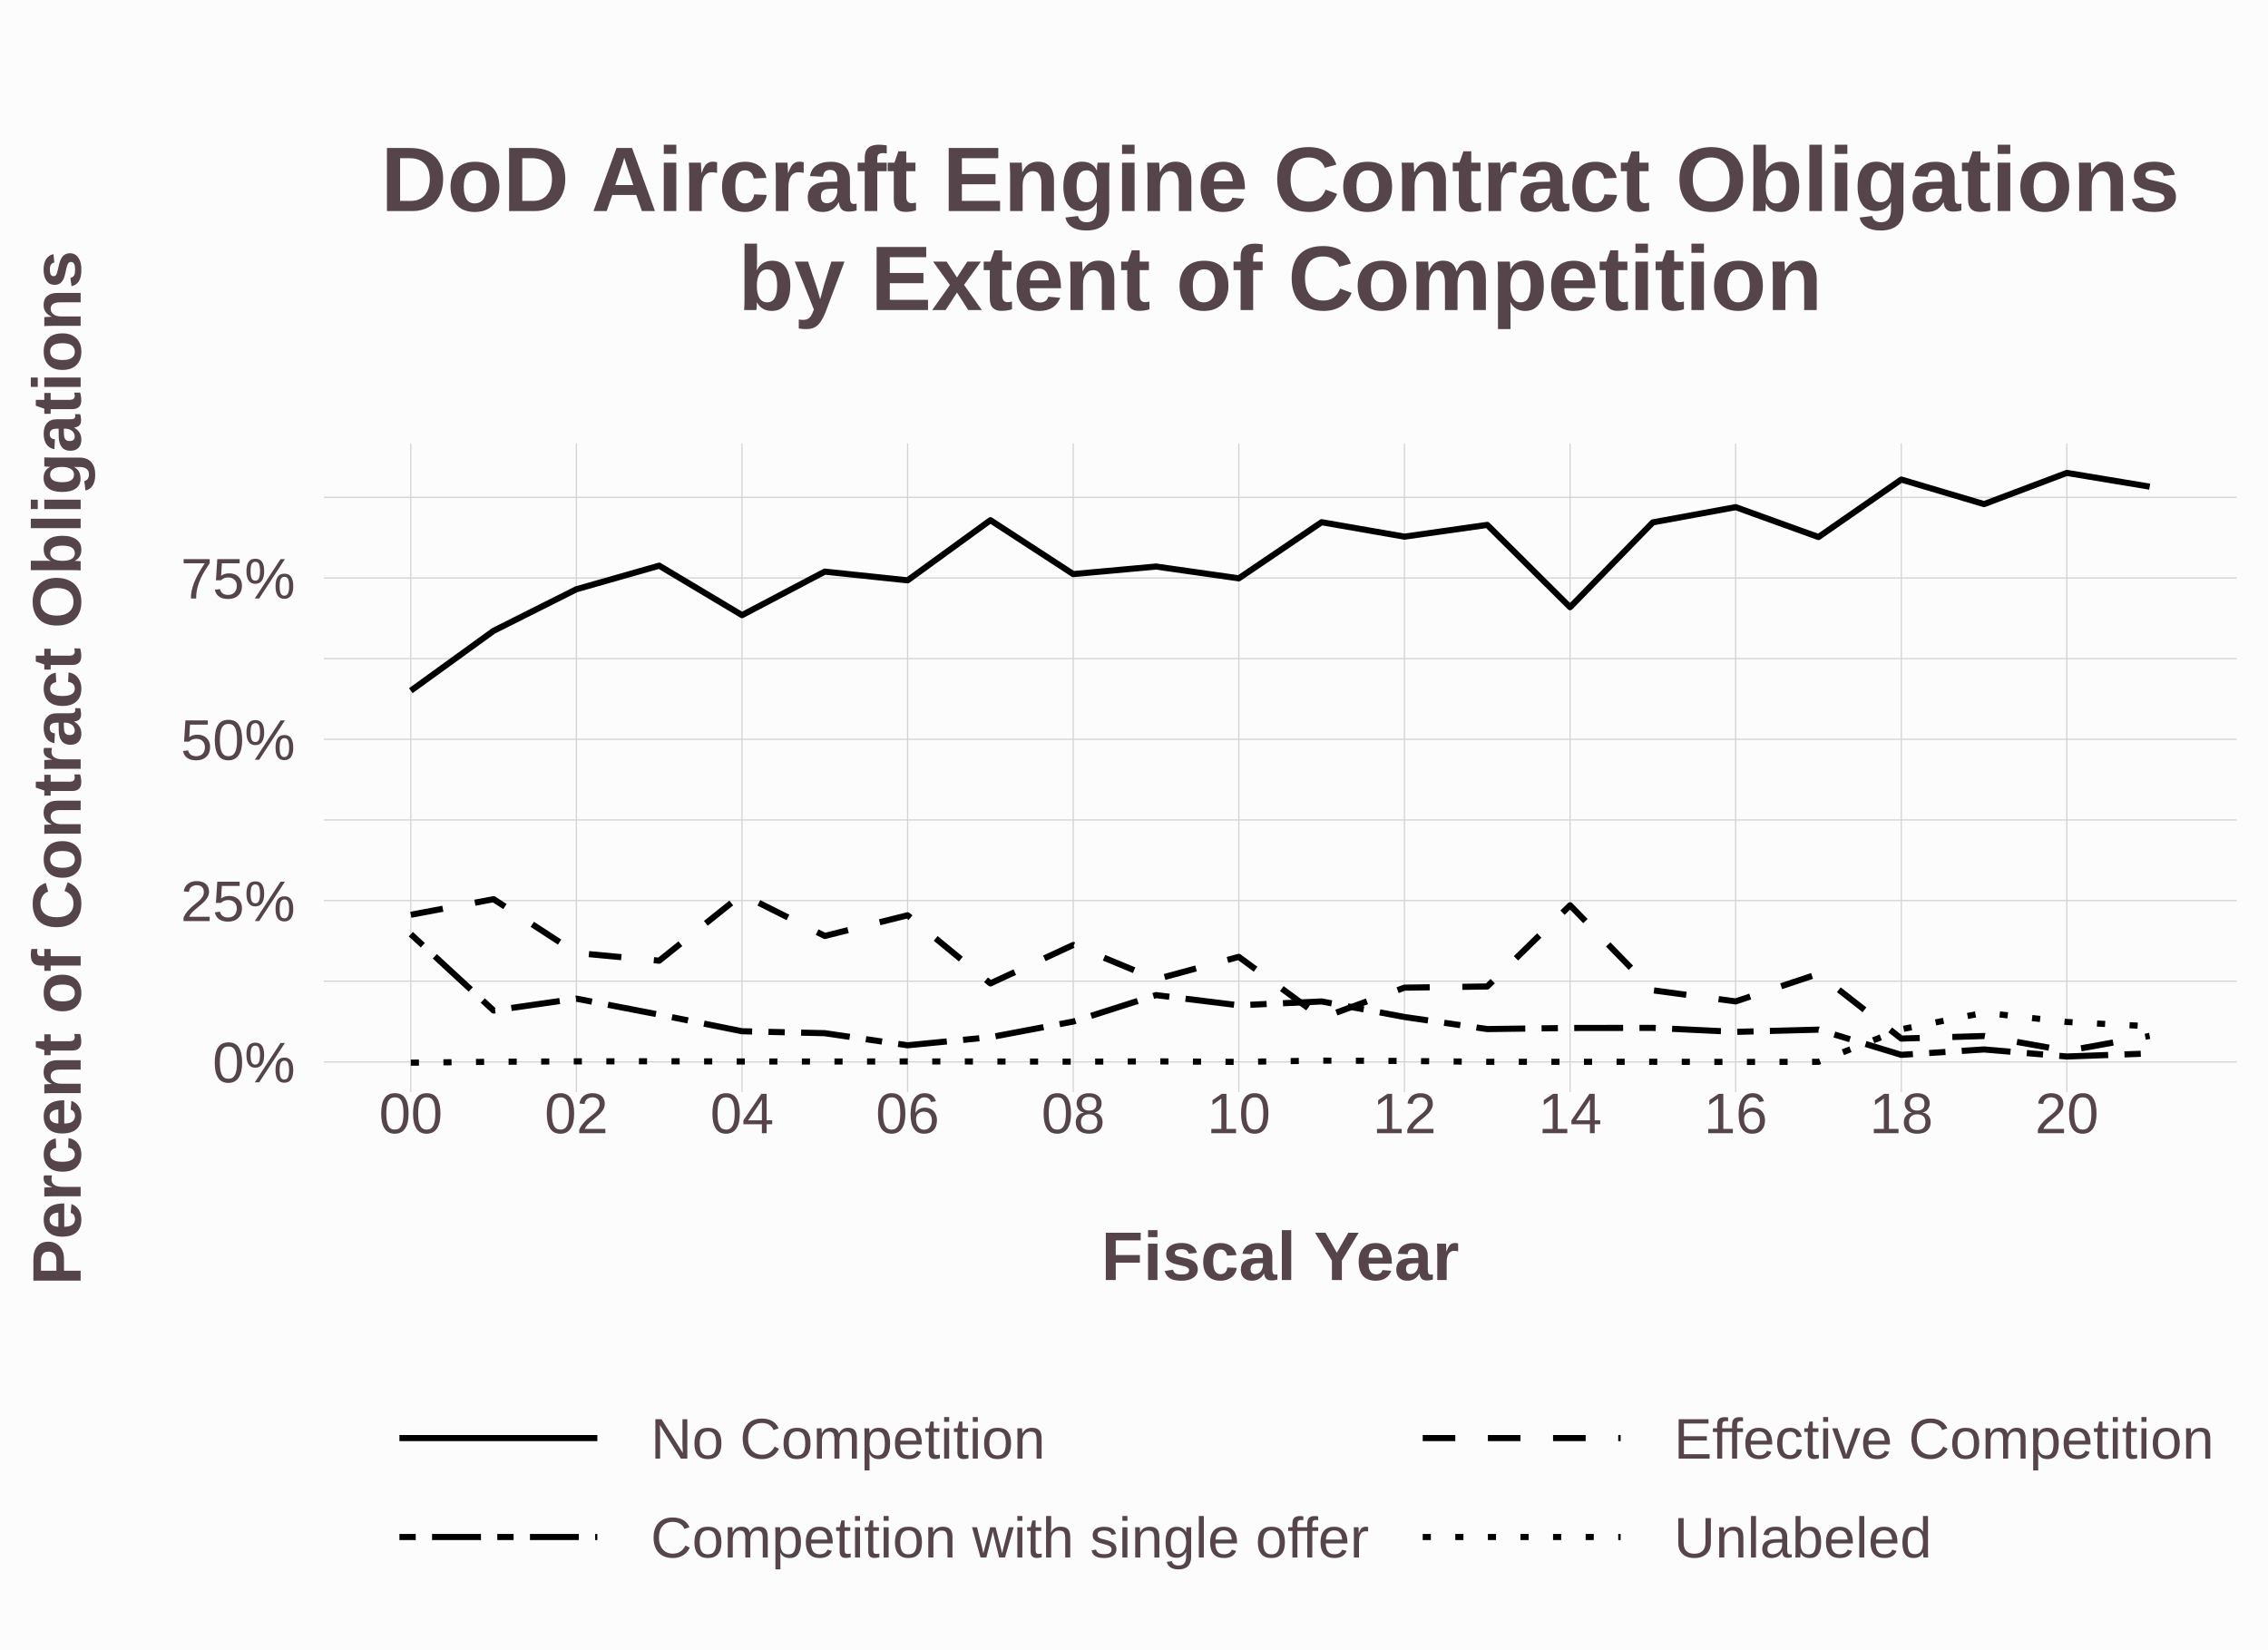
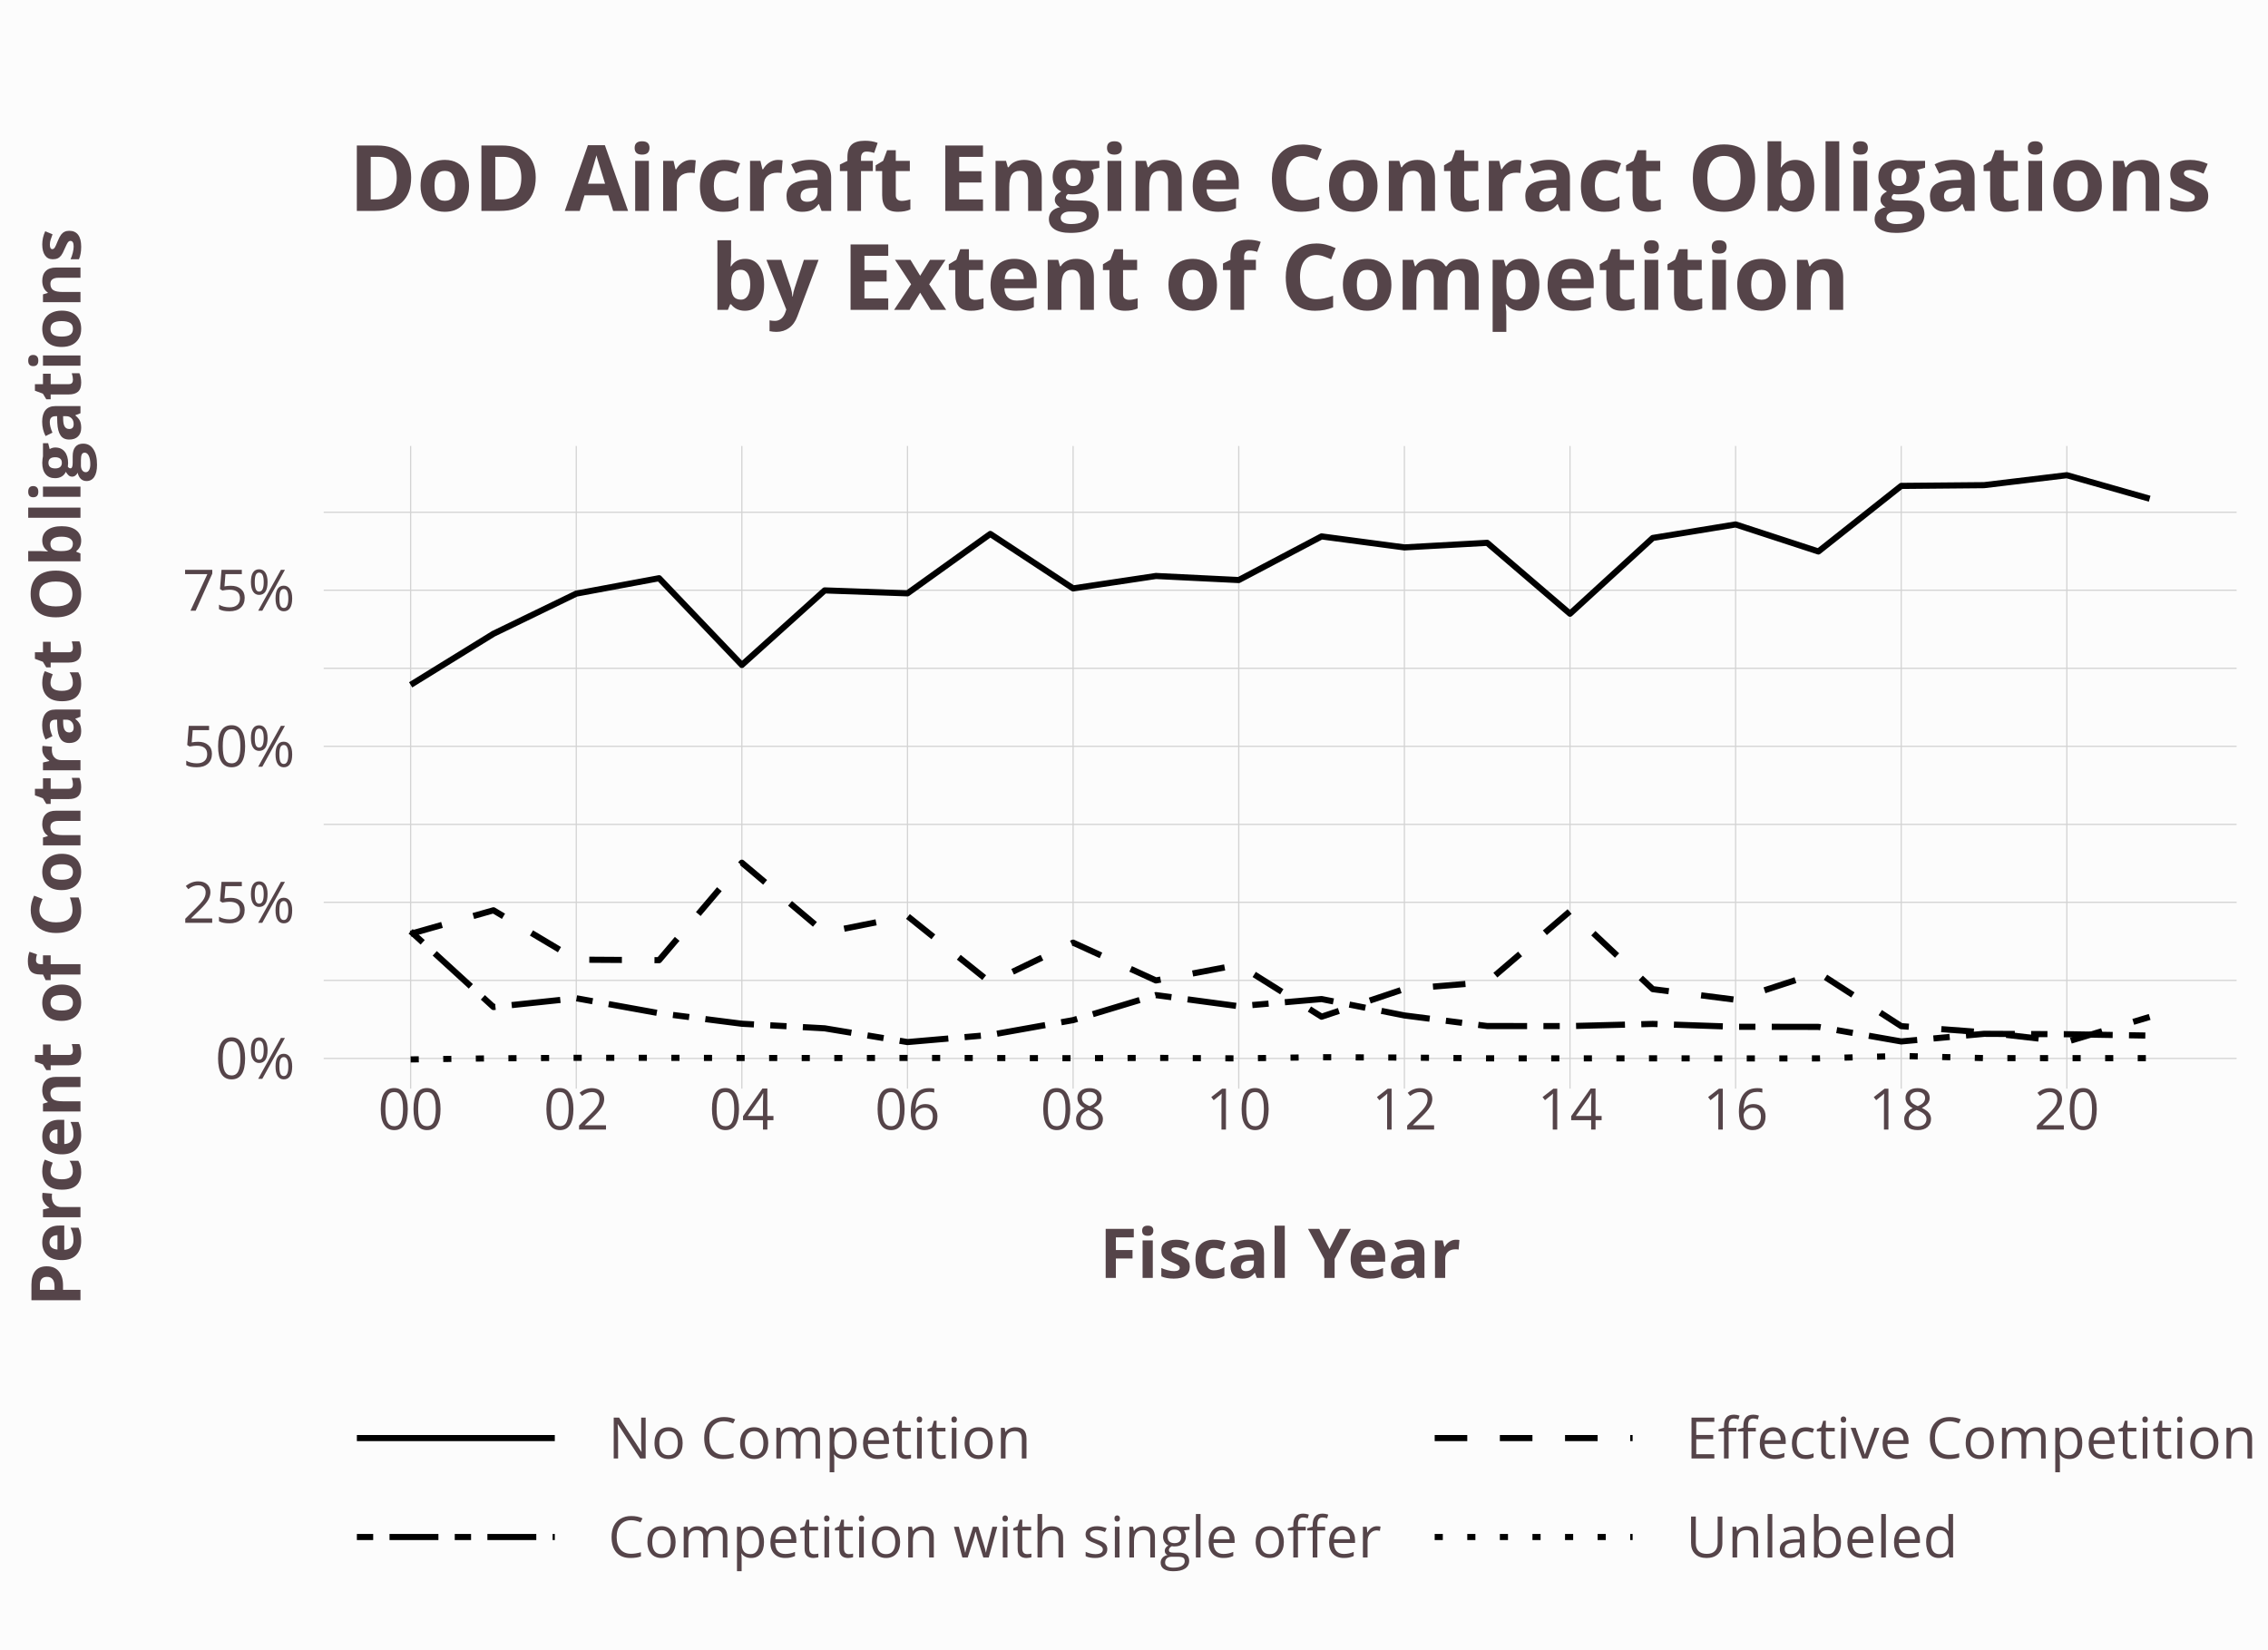
<svg xmlns="http://www.w3.org/2000/svg" class="svglite" width="396.00pt" height="288.00pt" viewBox="0 0 396.00 288.00">
  <defs>
    <style type="text/css">
    .svglite line, .svglite polyline, .svglite polygon, .svglite path, .svglite rect, .svglite circle {
      fill: none;
      stroke: #000000;
      stroke-linecap: round;
      stroke-linejoin: round;
      stroke-miterlimit: 10.00;
    }
    .svglite text {
      white-space: pre;
    }
  </style>
  </defs>
  <rect width="100%" height="100%" style="stroke: none; fill: #FCFCFC;" />
  <defs>
    <clipPath id="cpMC4wMHwzOTYuMDB8MC4wMHwyODguMDA=">
      <rect x="0.00" y="0.00" width="396.00" height="288.00" />
    </clipPath>
  </defs>
  <g clip-path="url(#cpMC4wMHwzOTYuMDB8MC4wMHwyODguMDA=)">
    <rect x="0.00" y="0.00" width="396.00" height="288.00" style="stroke-width: 1.07; stroke: #FCFCFC; fill: #FCFCFC;" />
  </g>
  <defs>
-     <clipPath id="cpNTYuNTR8MzkwLjUyfDc3LjQzfDE5MC43Mg==">
-       <rect x="56.54" y="77.43" width="333.98" height="113.28" />
+     <clipPath id="cpNTYuNTJ8MzkwLjUyfDc3Ljg4fDE5MC4xMA==">
+       <rect x="56.52" y="77.88" width="334.00" height="112.22" />
    </clipPath>
  </defs>
-   <g clip-path="url(#cpNTYuNTR8MzkwLjUyfDc3LjQzfDE5MC43Mg==)">
-     <rect x="56.54" y="77.43" width="333.98" height="113.28" style="stroke-width: 1.07; stroke: #FCFCFC; fill: #FCFCFC;" />
-     <polyline points="56.54,171.34 390.52,171.34 " style="stroke-width: 0.21; stroke: #D3D3D3; stroke-linecap: butt;" />
-     <polyline points="56.54,143.18 390.52,143.18 " style="stroke-width: 0.21; stroke: #D3D3D3; stroke-linecap: butt;" />
-     <polyline points="56.54,115.01 390.52,115.01 " style="stroke-width: 0.21; stroke: #D3D3D3; stroke-linecap: butt;" />
-     <polyline points="56.54,86.85 390.52,86.85 " style="stroke-width: 0.21; stroke: #D3D3D3; stroke-linecap: butt;" />
-     <polyline points="56.54,185.43 390.52,185.43 " style="stroke-width: 0.21; stroke: #D3D3D3; stroke-linecap: butt;" />
-     <polyline points="56.54,157.26 390.52,157.26 " style="stroke-width: 0.21; stroke: #D3D3D3; stroke-linecap: butt;" />
-     <polyline points="56.54,129.10 390.52,129.10 " style="stroke-width: 0.21; stroke: #D3D3D3; stroke-linecap: butt;" />
-     <polyline points="56.54,100.93 390.52,100.93 " style="stroke-width: 0.21; stroke: #D3D3D3; stroke-linecap: butt;" />
-     <polyline points="71.73,190.72 71.73,77.43 " style="stroke-width: 0.21; stroke: #D3D3D3; stroke-linecap: butt;" />
-     <polyline points="100.64,190.72 100.64,77.43 " style="stroke-width: 0.21; stroke: #D3D3D3; stroke-linecap: butt;" />
-     <polyline points="129.56,190.72 129.56,77.43 " style="stroke-width: 0.21; stroke: #D3D3D3; stroke-linecap: butt;" />
-     <polyline points="158.47,190.72 158.47,77.43 " style="stroke-width: 0.21; stroke: #D3D3D3; stroke-linecap: butt;" />
-     <polyline points="187.39,190.72 187.39,77.43 " style="stroke-width: 0.21; stroke: #D3D3D3; stroke-linecap: butt;" />
-     <polyline points="216.30,190.72 216.30,77.43 " style="stroke-width: 0.21; stroke: #D3D3D3; stroke-linecap: butt;" />
-     <polyline points="245.22,190.72 245.22,77.43 " style="stroke-width: 0.21; stroke: #D3D3D3; stroke-linecap: butt;" />
-     <polyline points="274.14,190.72 274.14,77.43 " style="stroke-width: 0.21; stroke: #D3D3D3; stroke-linecap: butt;" />
-     <polyline points="303.05,190.72 303.05,77.43 " style="stroke-width: 0.21; stroke: #D3D3D3; stroke-linecap: butt;" />
-     <polyline points="331.97,190.72 331.97,77.43 " style="stroke-width: 0.21; stroke: #D3D3D3; stroke-linecap: butt;" />
-     <polyline points="360.88,190.72 360.88,77.43 " style="stroke-width: 0.21; stroke: #D3D3D3; stroke-linecap: butt;" />
-     <polyline points="71.73,120.61 86.18,110.16 100.64,102.90 115.10,98.78 129.56,107.42 144.01,99.82 158.47,101.34 172.93,90.84 187.39,100.25 201.85,98.93 216.30,100.99 230.76,91.19 245.22,93.71 259.68,91.66 274.14,106.03 288.59,91.22 303.05,88.56 317.51,93.78 331.97,83.74 346.42,88.03 360.88,82.58 375.34,84.98 " style="stroke-width: 1.07; stroke-linecap: butt;" />
-     <polyline points="71.73,163.13 86.18,176.46 100.64,174.39 115.10,177.18 129.56,180.08 144.01,180.42 158.47,182.53 172.93,181.12 187.39,178.39 201.85,173.77 216.30,175.55 230.76,174.88 245.22,177.59 259.68,179.70 274.14,179.51 288.59,179.49 303.05,180.19 317.51,179.80 331.97,184.20 346.42,183.26 360.88,184.49 375.34,183.96 " style="stroke-width: 1.07; stroke-dasharray: 2.85,2.85,8.54,2.85; stroke-linecap: butt;" />
-     <polyline points="71.73,159.74 86.18,157.02 100.64,166.41 115.10,167.76 129.56,156.18 144.01,163.44 158.47,159.83 172.93,171.73 187.39,165.01 201.85,171.01 216.30,167.09 230.76,177.76 245.22,172.47 259.68,172.26 274.14,158.09 288.59,172.93 303.05,174.87 317.51,170.05 331.97,181.36 346.42,180.91 360.88,183.51 375.34,180.90 " style="stroke-width: 1.07; stroke-dasharray: 5.69,5.69; stroke-linecap: butt;" />
-     <polyline points="71.73,185.57 86.18,185.41 100.64,185.34 115.10,185.32 129.56,185.36 144.01,185.37 158.47,185.35 172.93,185.36 187.39,185.39 201.85,185.34 216.30,185.43 230.76,185.21 245.22,185.27 259.68,185.42 274.14,185.42 288.59,185.41 303.05,185.44 317.51,185.42 331.97,179.74 346.42,176.84 360.88,178.46 375.34,179.21 " style="stroke-width: 1.07; stroke-dasharray: 1.42,4.27; stroke-linecap: butt;" />
+   <g clip-path="url(#cpNTYuNTJ8MzkwLjUyfDc3Ljg4fDE5MC4xMA==)">
+     <rect x="56.52" y="77.88" width="334.00" height="112.22" style="stroke-width: 1.07; stroke: #FCFCFC; fill: #FCFCFC;" />
+     <polyline points="56.52,171.20 390.52,171.20 " style="stroke-width: 0.21; stroke: #D3D3D3; stroke-linecap: butt;" />
+     <polyline points="56.52,143.95 390.52,143.95 " style="stroke-width: 0.21; stroke: #D3D3D3; stroke-linecap: butt;" />
+     <polyline points="56.52,116.70 390.52,116.70 " style="stroke-width: 0.21; stroke: #D3D3D3; stroke-linecap: butt;" />
+     <polyline points="56.52,89.45 390.52,89.45 " style="stroke-width: 0.21; stroke: #D3D3D3; stroke-linecap: butt;" />
+     <polyline points="56.52,184.82 390.52,184.82 " style="stroke-width: 0.21; stroke: #D3D3D3; stroke-linecap: butt;" />
+     <polyline points="56.52,157.57 390.52,157.57 " style="stroke-width: 0.21; stroke: #D3D3D3; stroke-linecap: butt;" />
+     <polyline points="56.52,130.32 390.52,130.32 " style="stroke-width: 0.21; stroke: #D3D3D3; stroke-linecap: butt;" />
+     <polyline points="56.52,103.07 390.52,103.07 " style="stroke-width: 0.21; stroke: #D3D3D3; stroke-linecap: butt;" />
+     <polyline points="71.70,190.10 71.70,77.88 " style="stroke-width: 0.21; stroke: #D3D3D3; stroke-linecap: butt;" />
+     <polyline points="100.62,190.10 100.62,77.88 " style="stroke-width: 0.21; stroke: #D3D3D3; stroke-linecap: butt;" />
+     <polyline points="129.53,190.10 129.53,77.88 " style="stroke-width: 0.21; stroke: #D3D3D3; stroke-linecap: butt;" />
+     <polyline points="158.45,190.10 158.45,77.88 " style="stroke-width: 0.21; stroke: #D3D3D3; stroke-linecap: butt;" />
+     <polyline points="187.37,190.10 187.37,77.88 " style="stroke-width: 0.21; stroke: #D3D3D3; stroke-linecap: butt;" />
+     <polyline points="216.29,190.10 216.29,77.88 " style="stroke-width: 0.21; stroke: #D3D3D3; stroke-linecap: butt;" />
+     <polyline points="245.21,190.10 245.21,77.88 " style="stroke-width: 0.21; stroke: #D3D3D3; stroke-linecap: butt;" />
+     <polyline points="274.13,190.10 274.13,77.88 " style="stroke-width: 0.21; stroke: #D3D3D3; stroke-linecap: butt;" />
+     <polyline points="303.04,190.10 303.04,77.88 " style="stroke-width: 0.21; stroke: #D3D3D3; stroke-linecap: butt;" />
+     <polyline points="331.96,190.10 331.96,77.88 " style="stroke-width: 0.21; stroke: #D3D3D3; stroke-linecap: butt;" />
+     <polyline points="360.88,190.10 360.88,77.88 " style="stroke-width: 0.21; stroke: #D3D3D3; stroke-linecap: butt;" />
+     <polyline points="71.70,119.59 86.16,110.67 100.62,103.66 115.08,100.97 129.53,116.12 143.99,103.10 158.45,103.61 172.91,93.24 187.37,102.75 201.83,100.58 216.29,101.29 230.75,93.67 245.21,95.59 259.67,94.79 274.13,107.17 288.58,93.94 303.04,91.58 317.50,96.30 331.96,84.85 346.42,84.72 360.88,82.98 375.34,87.09 " style="stroke-width: 1.07; stroke-linecap: butt;" />
+     <polyline points="71.70,162.63 86.16,175.85 100.62,174.32 115.08,176.93 129.53,178.77 143.99,179.57 158.45,181.97 172.91,180.72 187.37,178.14 201.83,173.77 216.29,175.71 230.75,174.46 245.21,177.32 259.67,179.17 274.13,179.18 288.58,178.80 303.04,179.30 317.50,179.32 331.96,181.86 346.42,180.53 360.88,180.60 375.34,180.84 " style="stroke-width: 1.07; stroke-dasharray: 2.85,2.85,8.54,2.85; stroke-linecap: butt;" />
+     <polyline points="71.70,163.07 86.16,158.96 100.62,167.58 115.08,167.67 129.53,150.65 143.99,162.85 158.45,159.97 172.91,171.57 187.37,164.61 201.83,171.21 216.29,168.47 230.75,177.54 245.21,172.70 259.67,171.51 274.13,159.12 288.58,172.73 303.04,174.58 317.50,169.85 331.96,179.19 346.42,180.27 360.88,181.92 375.34,177.58 " style="stroke-width: 1.07; stroke-dasharray: 5.69,5.69; stroke-linecap: butt;" />
+     <polyline points="71.70,185.00 86.16,184.81 100.62,184.72 115.08,184.72 129.53,184.75 143.99,184.76 158.45,184.74 172.91,184.76 187.37,184.79 201.83,184.73 216.29,184.82 230.75,184.61 245.21,184.68 259.67,184.81 274.13,184.82 288.58,184.81 303.04,184.83 317.50,184.82 331.96,184.39 346.42,184.77 360.88,184.78 375.34,184.78 " style="stroke-width: 1.07; stroke-dasharray: 1.42,4.27; stroke-linecap: butt;" />
  </g>
  <g clip-path="url(#cpMC4wMHwzOTYuMDB8MC4wMHwyODguMDA=)">
-     <text x="51.56" y="189.01" text-anchor="end" style="font-size: 10.00px;fill: #554449; font-family: &quot;Arial&quot;;" textLength="14.46px" lengthAdjust="spacingAndGlyphs">0%</text>
-     <text x="51.56" y="160.84" text-anchor="end" style="font-size: 10.00px;fill: #554449; font-family: &quot;Arial&quot;;" textLength="20.02px" lengthAdjust="spacingAndGlyphs">25%</text>
-     <text x="51.56" y="132.68" text-anchor="end" style="font-size: 10.00px;fill: #554449; font-family: &quot;Arial&quot;;" textLength="20.02px" lengthAdjust="spacingAndGlyphs">50%</text>
-     <text x="51.56" y="104.51" text-anchor="end" style="font-size: 10.00px;fill: #554449; font-family: &quot;Arial&quot;;" textLength="20.02px" lengthAdjust="spacingAndGlyphs">75%</text>
-     <polyline points="56.54,185.43 56.54,185.43 " style="stroke-width: 1.07; stroke: #333333; stroke-linecap: butt;" />
-     <polyline points="56.54,157.26 56.54,157.26 " style="stroke-width: 1.07; stroke: #333333; stroke-linecap: butt;" />
-     <polyline points="56.54,129.10 56.54,129.10 " style="stroke-width: 1.07; stroke: #333333; stroke-linecap: butt;" />
-     <polyline points="56.54,100.93 56.54,100.93 " style="stroke-width: 1.07; stroke: #333333; stroke-linecap: butt;" />
-     <polyline points="71.73,190.72 71.73,190.72 " style="stroke-width: 1.07; stroke: #333333; stroke-linecap: butt;" />
-     <polyline points="100.64,190.72 100.64,190.72 " style="stroke-width: 1.07; stroke: #333333; stroke-linecap: butt;" />
-     <polyline points="129.56,190.72 129.56,190.72 " style="stroke-width: 1.07; stroke: #333333; stroke-linecap: butt;" />
-     <polyline points="158.47,190.72 158.47,190.72 " style="stroke-width: 1.07; stroke: #333333; stroke-linecap: butt;" />
-     <polyline points="187.39,190.72 187.39,190.72 " style="stroke-width: 1.07; stroke: #333333; stroke-linecap: butt;" />
-     <polyline points="216.30,190.72 216.30,190.72 " style="stroke-width: 1.07; stroke: #333333; stroke-linecap: butt;" />
-     <polyline points="245.22,190.72 245.22,190.72 " style="stroke-width: 1.07; stroke: #333333; stroke-linecap: butt;" />
-     <polyline points="274.14,190.72 274.14,190.72 " style="stroke-width: 1.07; stroke: #333333; stroke-linecap: butt;" />
-     <polyline points="303.05,190.72 303.05,190.72 " style="stroke-width: 1.07; stroke: #333333; stroke-linecap: butt;" />
-     <polyline points="331.97,190.72 331.97,190.72 " style="stroke-width: 1.07; stroke: #333333; stroke-linecap: butt;" />
-     <polyline points="360.88,190.72 360.88,190.72 " style="stroke-width: 1.07; stroke: #333333; stroke-linecap: butt;" />
-     <text x="71.73" y="197.88" text-anchor="middle" style="font-size: 10.00px;fill: #554449; font-family: &quot;Arial&quot;;" textLength="11.13px" lengthAdjust="spacingAndGlyphs">00</text>
-     <text x="100.64" y="197.88" text-anchor="middle" style="font-size: 10.00px;fill: #554449; font-family: &quot;Arial&quot;;" textLength="11.13px" lengthAdjust="spacingAndGlyphs">02</text>
-     <text x="129.56" y="197.88" text-anchor="middle" style="font-size: 10.00px;fill: #554449; font-family: &quot;Arial&quot;;" textLength="11.13px" lengthAdjust="spacingAndGlyphs">04</text>
-     <text x="158.47" y="197.88" text-anchor="middle" style="font-size: 10.00px;fill: #554449; font-family: &quot;Arial&quot;;" textLength="11.13px" lengthAdjust="spacingAndGlyphs">06</text>
-     <text x="187.39" y="197.88" text-anchor="middle" style="font-size: 10.00px;fill: #554449; font-family: &quot;Arial&quot;;" textLength="11.13px" lengthAdjust="spacingAndGlyphs">08</text>
-     <text x="216.30" y="197.88" text-anchor="middle" style="font-size: 10.00px;fill: #554449; font-family: &quot;Arial&quot;;" textLength="11.13px" lengthAdjust="spacingAndGlyphs">10</text>
-     <text x="245.22" y="197.88" text-anchor="middle" style="font-size: 10.00px;fill: #554449; font-family: &quot;Arial&quot;;" textLength="11.13px" lengthAdjust="spacingAndGlyphs">12</text>
-     <text x="274.14" y="197.88" text-anchor="middle" style="font-size: 10.00px;fill: #554449; font-family: &quot;Arial&quot;;" textLength="11.13px" lengthAdjust="spacingAndGlyphs">14</text>
-     <text x="303.05" y="197.88" text-anchor="middle" style="font-size: 10.00px;fill: #554449; font-family: &quot;Arial&quot;;" textLength="11.13px" lengthAdjust="spacingAndGlyphs">16</text>
-     <text x="331.97" y="197.88" text-anchor="middle" style="font-size: 10.00px;fill: #554449; font-family: &quot;Arial&quot;;" textLength="11.13px" lengthAdjust="spacingAndGlyphs">18</text>
-     <text x="360.88" y="197.88" text-anchor="middle" style="font-size: 10.00px;fill: #554449; font-family: &quot;Arial&quot;;" textLength="11.13px" lengthAdjust="spacingAndGlyphs">20</text>
-     <text x="223.53" y="223.52" text-anchor="middle" style="font-size: 12.00px; font-weight: bold;fill: #554449; font-family: &quot;Arial&quot;;" textLength="62.50px" lengthAdjust="spacingAndGlyphs">Fiscal Year</text>
-     <text transform="translate(14.08,134.08) rotate(-90)" text-anchor="middle" style="font-size: 12.00px; font-weight: bold;fill: #554449; font-family: &quot;Arial&quot;;" textLength="180.70px" lengthAdjust="spacingAndGlyphs">Percent of Contract Obligations</text>
-     <rect x="54.96" y="237.00" width="337.15" height="45.52" style="stroke-width: 1.07; stroke: none; fill: #FCFCFC;" />
-     <rect x="65.42" y="242.48" width="43.20" height="17.28" style="stroke-width: 1.07; stroke: none; fill: #FCFCFC;" />
-     <line x1="69.74" y1="251.12" x2="104.30" y2="251.12" style="stroke-width: 1.07; stroke-linecap: butt;" />
-     <rect x="65.42" y="259.76" width="43.20" height="17.28" style="stroke-width: 1.07; stroke: none; fill: #FCFCFC;" />
-     <line x1="69.74" y1="268.40" x2="104.30" y2="268.40" style="stroke-width: 1.07; stroke-dasharray: 2.85,2.85,8.54,2.85; stroke-linecap: butt;" />
-     <rect x="244.09" y="242.48" width="43.20" height="17.28" style="stroke-width: 1.07; stroke: none; fill: #FCFCFC;" />
-     <line x1="248.41" y1="251.12" x2="282.97" y2="251.12" style="stroke-width: 1.07; stroke-dasharray: 5.69,5.69; stroke-linecap: butt;" />
-     <rect x="244.09" y="259.76" width="43.20" height="17.28" style="stroke-width: 1.07; stroke: none; fill: #FCFCFC;" />
-     <line x1="248.41" y1="268.40" x2="282.97" y2="268.40" style="stroke-width: 1.07; stroke-dasharray: 1.42,4.27; stroke-linecap: butt;" />
-     <text x="113.60" y="254.70" style="font-size: 10.00px;fill: #554449; font-family: &quot;Arial&quot;;" textLength="68.95px" lengthAdjust="spacingAndGlyphs">No Competition</text>
-     <text x="113.60" y="271.98" style="font-size: 10.00px;fill: #554449; font-family: &quot;Arial&quot;;" textLength="125.51px" lengthAdjust="spacingAndGlyphs">Competition with single offer</text>
-     <text x="292.27" y="254.70" style="font-size: 10.00px;fill: #554449; font-family: &quot;Arial&quot;;" textLength="94.36px" lengthAdjust="spacingAndGlyphs">Effective Competition</text>
-     <text x="292.27" y="271.98" style="font-size: 10.00px;fill: #554449; font-family: &quot;Arial&quot;;" textLength="45.06px" lengthAdjust="spacingAndGlyphs">Unlabeled</text>
-     <text x="223.53" y="36.86" text-anchor="middle" style="font-size: 16.00px; font-weight: bold;fill: #554449; font-family: &quot;Arial&quot;;" textLength="314.05px" lengthAdjust="spacingAndGlyphs">DoD Aircraft Engine Contract Obligations</text>
-     <text x="223.53" y="54.14" text-anchor="middle" style="font-size: 16.00px; font-weight: bold;fill: #554449; font-family: &quot;Arial&quot;;" textLength="189.30px" lengthAdjust="spacingAndGlyphs">by Extent of Competition</text>
+     <text x="51.53" y="188.39" text-anchor="end" style="font-size: 10.00px;fill: #554449; font-family: &quot;Open Sans&quot;;" textLength="13.95px" lengthAdjust="spacingAndGlyphs">0%</text>
+     <text x="51.53" y="161.14" text-anchor="end" style="font-size: 10.00px;fill: #554449; font-family: &quot;Open Sans&quot;;" textLength="19.66px" lengthAdjust="spacingAndGlyphs">25%</text>
+     <text x="51.53" y="133.89" text-anchor="end" style="font-size: 10.00px;fill: #554449; font-family: &quot;Open Sans&quot;;" textLength="19.66px" lengthAdjust="spacingAndGlyphs">50%</text>
+     <text x="51.53" y="106.65" text-anchor="end" style="font-size: 10.00px;fill: #554449; font-family: &quot;Open Sans&quot;;" textLength="19.66px" lengthAdjust="spacingAndGlyphs">75%</text>
+     <polyline points="56.52,184.82 56.52,184.82 " style="stroke-width: 1.07; stroke: #333333; stroke-linecap: butt;" />
+     <polyline points="56.52,157.57 56.52,157.57 " style="stroke-width: 1.07; stroke: #333333; stroke-linecap: butt;" />
+     <polyline points="56.52,130.32 56.52,130.32 " style="stroke-width: 1.07; stroke: #333333; stroke-linecap: butt;" />
+     <polyline points="56.52,103.07 56.52,103.07 " style="stroke-width: 1.07; stroke: #333333; stroke-linecap: butt;" />
+     <polyline points="71.70,190.10 71.70,190.10 " style="stroke-width: 1.07; stroke: #333333; stroke-linecap: butt;" />
+     <polyline points="100.62,190.10 100.62,190.10 " style="stroke-width: 1.07; stroke: #333333; stroke-linecap: butt;" />
+     <polyline points="129.53,190.10 129.53,190.10 " style="stroke-width: 1.07; stroke: #333333; stroke-linecap: butt;" />
+     <polyline points="158.45,190.10 158.45,190.10 " style="stroke-width: 1.07; stroke: #333333; stroke-linecap: butt;" />
+     <polyline points="187.37,190.10 187.37,190.10 " style="stroke-width: 1.07; stroke: #333333; stroke-linecap: butt;" />
+     <polyline points="216.29,190.10 216.29,190.10 " style="stroke-width: 1.07; stroke: #333333; stroke-linecap: butt;" />
+     <polyline points="245.21,190.10 245.21,190.10 " style="stroke-width: 1.07; stroke: #333333; stroke-linecap: butt;" />
+     <polyline points="274.13,190.10 274.13,190.10 " style="stroke-width: 1.07; stroke: #333333; stroke-linecap: butt;" />
+     <polyline points="303.04,190.10 303.04,190.10 " style="stroke-width: 1.07; stroke: #333333; stroke-linecap: butt;" />
+     <polyline points="331.96,190.10 331.96,190.10 " style="stroke-width: 1.07; stroke: #333333; stroke-linecap: butt;" />
+     <polyline points="360.88,190.10 360.88,190.10 " style="stroke-width: 1.07; stroke: #333333; stroke-linecap: butt;" />
+     <text x="71.70" y="197.25" text-anchor="middle" style="font-size: 10.00px;fill: #554449; font-family: &quot;Open Sans&quot;;" textLength="11.43px" lengthAdjust="spacingAndGlyphs">00</text>
+     <text x="100.62" y="197.25" text-anchor="middle" style="font-size: 10.00px;fill: #554449; font-family: &quot;Open Sans&quot;;" textLength="11.43px" lengthAdjust="spacingAndGlyphs">02</text>
+     <text x="129.53" y="197.25" text-anchor="middle" style="font-size: 10.00px;fill: #554449; font-family: &quot;Open Sans&quot;;" textLength="11.43px" lengthAdjust="spacingAndGlyphs">04</text>
+     <text x="158.45" y="197.25" text-anchor="middle" style="font-size: 10.00px;fill: #554449; font-family: &quot;Open Sans&quot;;" textLength="11.43px" lengthAdjust="spacingAndGlyphs">06</text>
+     <text x="187.37" y="197.25" text-anchor="middle" style="font-size: 10.00px;fill: #554449; font-family: &quot;Open Sans&quot;;" textLength="11.43px" lengthAdjust="spacingAndGlyphs">08</text>
+     <text x="216.29" y="197.25" text-anchor="middle" style="font-size: 10.00px;fill: #554449; font-family: &quot;Open Sans&quot;;" textLength="11.43px" lengthAdjust="spacingAndGlyphs">10</text>
+     <text x="245.21" y="197.25" text-anchor="middle" style="font-size: 10.00px;fill: #554449; font-family: &quot;Open Sans&quot;;" textLength="11.43px" lengthAdjust="spacingAndGlyphs">12</text>
+     <text x="274.13" y="197.25" text-anchor="middle" style="font-size: 10.00px;fill: #554449; font-family: &quot;Open Sans&quot;;" textLength="11.43px" lengthAdjust="spacingAndGlyphs">14</text>
+     <text x="303.04" y="197.25" text-anchor="middle" style="font-size: 10.00px;fill: #554449; font-family: &quot;Open Sans&quot;;" textLength="11.43px" lengthAdjust="spacingAndGlyphs">16</text>
+     <text x="331.96" y="197.25" text-anchor="middle" style="font-size: 10.00px;fill: #554449; font-family: &quot;Open Sans&quot;;" textLength="11.43px" lengthAdjust="spacingAndGlyphs">18</text>
+     <text x="360.88" y="197.25" text-anchor="middle" style="font-size: 10.00px;fill: #554449; font-family: &quot;Open Sans&quot;;" textLength="11.43px" lengthAdjust="spacingAndGlyphs">20</text>
+     <text x="223.52" y="223.16" text-anchor="middle" style="font-size: 12.00px; font-weight: bold;fill: #554449; font-family: &quot;Open Sans&quot;;" textLength="63.11px" lengthAdjust="spacingAndGlyphs">Fiscal Year</text>
+     <text transform="translate(14.05,133.99) rotate(-90)" text-anchor="middle" style="font-size: 12.00px; font-weight: bold;fill: #554449; font-family: &quot;Open Sans&quot;;" textLength="188.34px" lengthAdjust="spacingAndGlyphs">Percent of Contract Obligations</text>
+     <rect x="47.53" y="237.00" width="351.98" height="45.52" style="stroke-width: 1.07; stroke: none; fill: #FCFCFC;" />
+     <rect x="57.99" y="242.48" width="43.20" height="17.28" style="stroke-width: 1.07; stroke: none; fill: #FCFCFC;" />
+     <line x1="62.31" y1="251.12" x2="96.87" y2="251.12" style="stroke-width: 1.07; stroke-linecap: butt;" />
+     <rect x="57.99" y="259.76" width="43.20" height="17.28" style="stroke-width: 1.07; stroke: none; fill: #FCFCFC;" />
+     <line x1="62.31" y1="268.40" x2="96.87" y2="268.40" style="stroke-width: 1.07; stroke-dasharray: 2.85,2.85,8.54,2.85; stroke-linecap: butt;" />
+     <rect x="246.18" y="242.48" width="43.20" height="17.28" style="stroke-width: 1.07; stroke: none; fill: #FCFCFC;" />
+     <line x1="250.50" y1="251.12" x2="285.06" y2="251.12" style="stroke-width: 1.07; stroke-dasharray: 5.69,5.69; stroke-linecap: butt;" />
+     <rect x="246.18" y="259.76" width="43.20" height="17.28" style="stroke-width: 1.07; stroke: none; fill: #FCFCFC;" />
+     <line x1="250.50" y1="268.40" x2="285.06" y2="268.40" style="stroke-width: 1.07; stroke-dasharray: 1.42,4.27; stroke-linecap: butt;" />
+     <text x="106.17" y="254.69" style="font-size: 10.00px;fill: #554449; font-family: &quot;Open Sans&quot;;" textLength="73.86px" lengthAdjust="spacingAndGlyphs">No Competition</text>
+     <text x="106.17" y="271.97" style="font-size: 10.00px;fill: #554449; font-family: &quot;Open Sans&quot;;" textLength="135.02px" lengthAdjust="spacingAndGlyphs">Competition with single offer</text>
+     <text x="294.36" y="254.69" style="font-size: 10.00px;fill: #554449; font-family: &quot;Open Sans&quot;;" textLength="99.67px" lengthAdjust="spacingAndGlyphs">Effective Competition</text>
+     <text x="294.36" y="271.97" style="font-size: 10.00px;fill: #554449; font-family: &quot;Open Sans&quot;;" textLength="47.51px" lengthAdjust="spacingAndGlyphs">Unlabeled</text>
+     <text x="223.52" y="36.83" text-anchor="middle" style="font-size: 16.00px; font-weight: bold;fill: #554449; font-family: &quot;Open Sans&quot;;" textLength="325.26px" lengthAdjust="spacingAndGlyphs">DoD Aircraft Engine Contract Obligations</text>
+     <text x="223.52" y="54.11" text-anchor="middle" style="font-size: 16.00px; font-weight: bold;fill: #554449; font-family: &quot;Open Sans&quot;;" textLength="199.01px" lengthAdjust="spacingAndGlyphs">by Extent of Competition</text>
  </g>
</svg>
